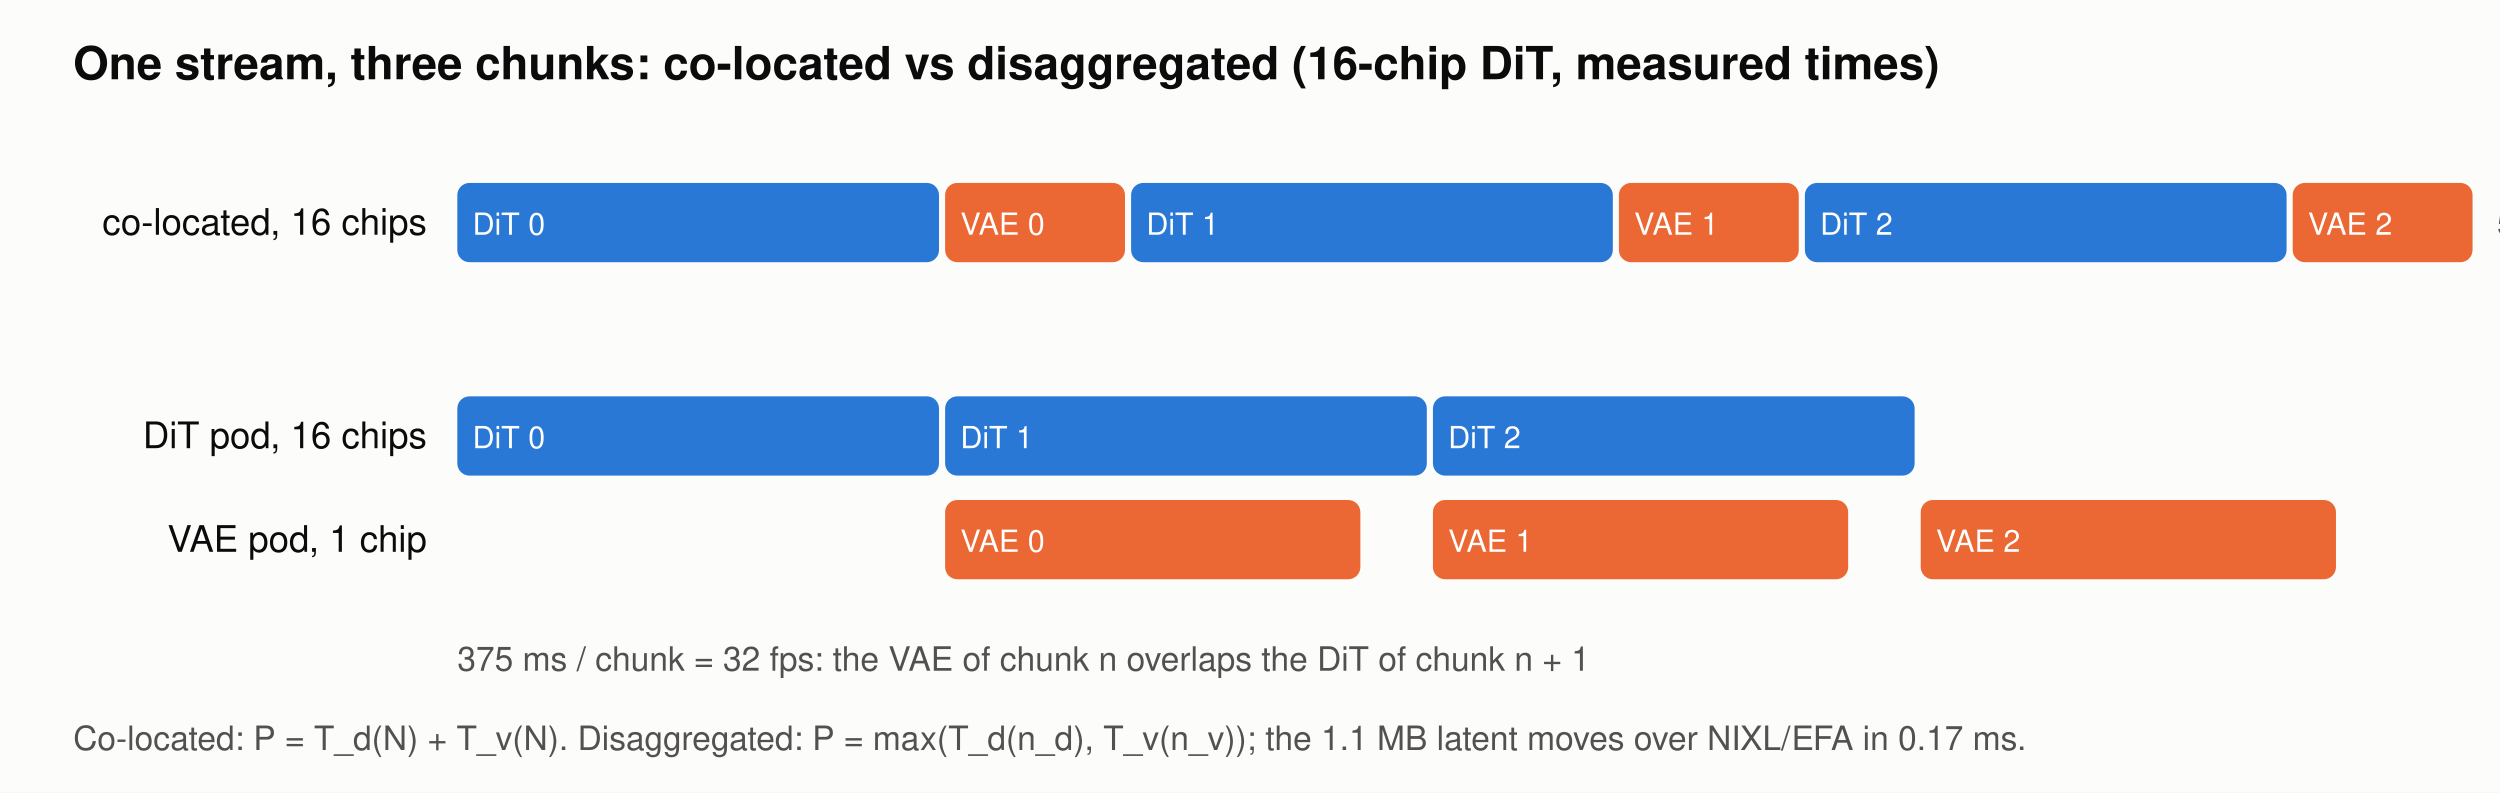
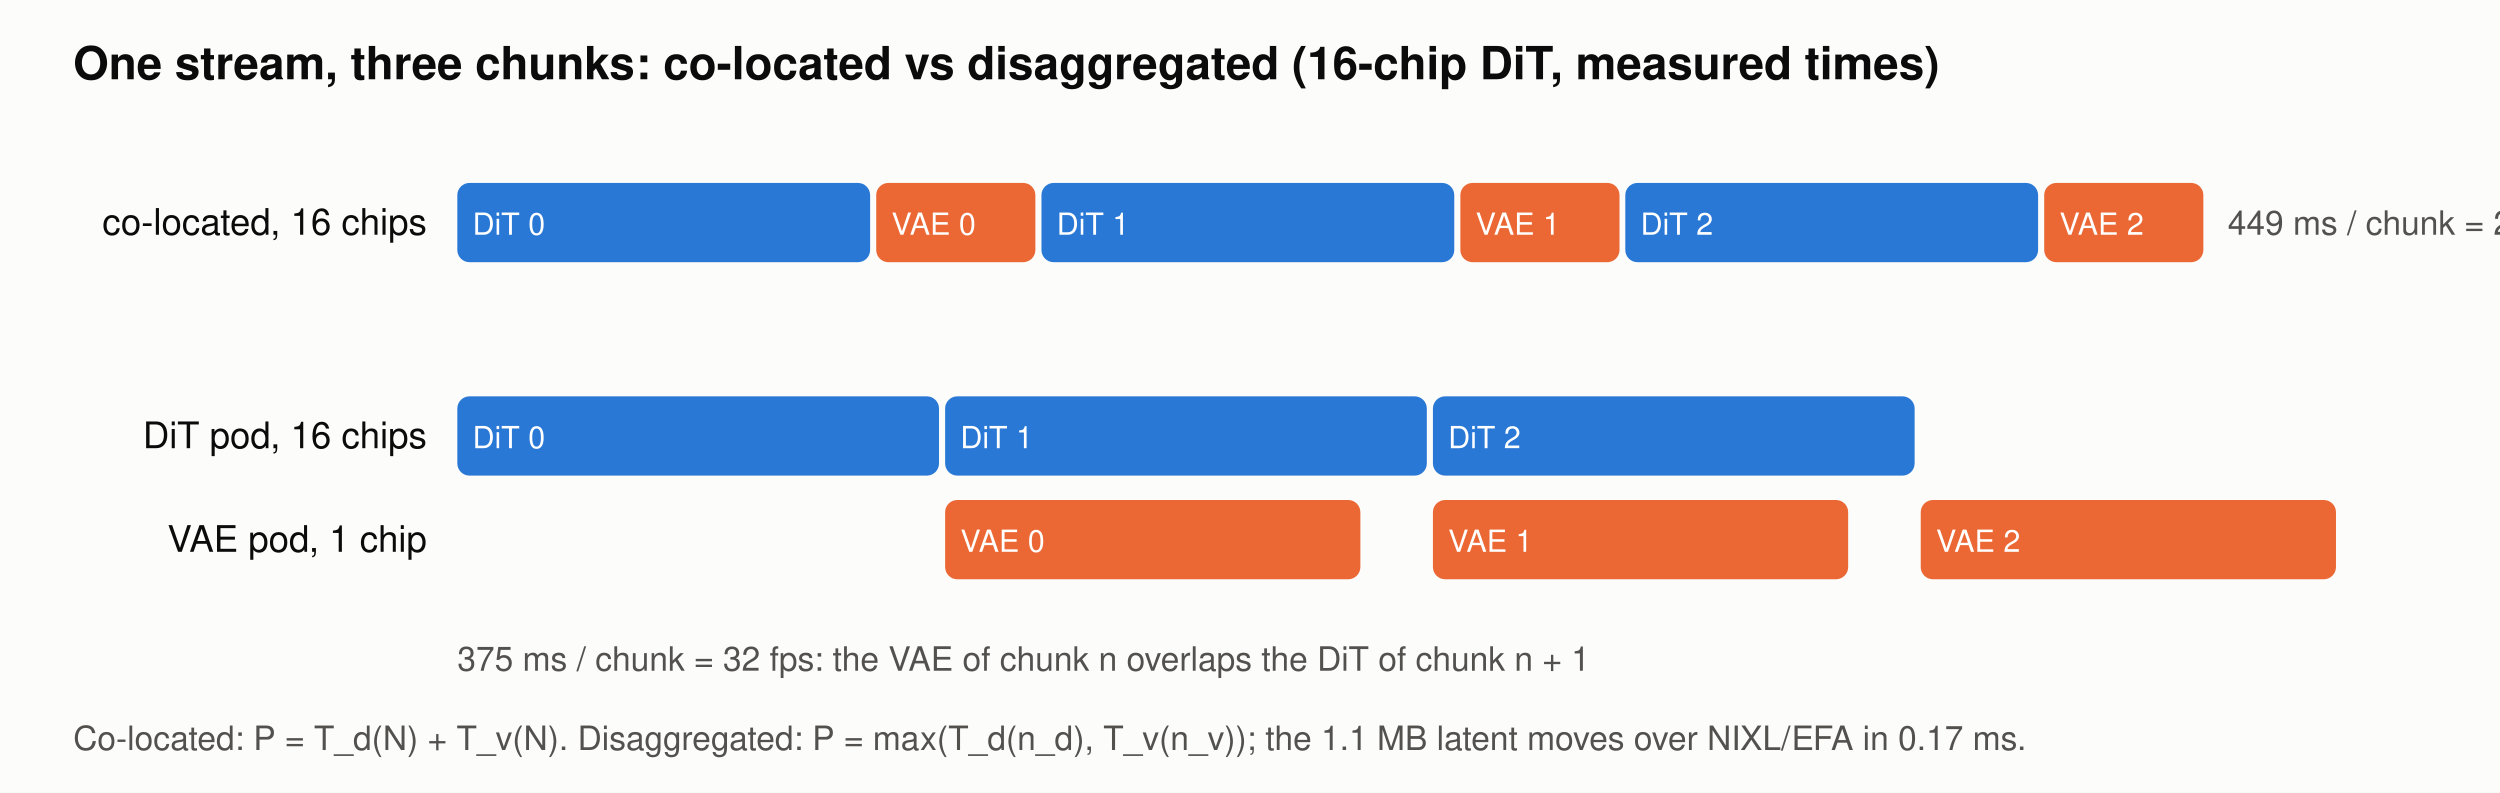
<svg xmlns="http://www.w3.org/2000/svg" width="820" height="260" viewBox="0 0 820 260" font-family="Helvetica, Arial, sans-serif">
  <rect width="820" height="260" fill="#fcfcfb" />
  <text x="24" y="26" font-size="15" font-weight="600" fill="#0b0b0b">One stream, three chunks: co-located vs disaggregated (16-chip DiT, measured times)</text>
  <text x="140" y="77" font-size="12" text-anchor="end" fill="#0b0b0b">co-located, 16 chips</text>
-   <rect x="150.0" y="60" width="158.0" height="26" rx="4" fill="#2a78d6" />
+   <rect x="150.0" y="60" width="135.4" height="26" rx="4" fill="#2a78d6" />
  <text x="155.0" y="77" font-size="10" fill="#ffffff">DiT 0</text>
-   <rect x="310.0" y="60" width="59.0" height="26" rx="4" fill="#eb6834" />
-   <text x="315.0" y="77" font-size="10" fill="#ffffff">VAE 0</text>
-   <rect x="371.0" y="60" width="158.0" height="26" rx="4" fill="#2a78d6" />
-   <text x="376.0" y="77" font-size="10" fill="#ffffff">DiT 1</text>
-   <rect x="531.0" y="60" width="59.0" height="26" rx="4" fill="#eb6834" />
-   <text x="536.0" y="77" font-size="10" fill="#ffffff">VAE 1</text>
-   <rect x="592.0" y="60" width="158.0" height="26" rx="4" fill="#2a78d6" />
-   <text x="597.0" y="77" font-size="10" fill="#ffffff">DiT 2</text>
-   <rect x="752.0" y="60" width="59.0" height="26" rx="4" fill="#eb6834" />
-   <text x="757.0" y="77" font-size="10" fill="#ffffff">VAE 2</text>
-   <text x="819.0" y="77" font-size="11" fill="#52514e">518 ms / chunk = 23 fps</text>
+   <rect x="287.4" y="60" width="52.2" height="26" rx="4" fill="#eb6834" />
+   <text x="292.4" y="77" font-size="10" fill="#ffffff">VAE 0</text>
+   <rect x="341.6" y="60" width="135.4" height="26" rx="4" fill="#2a78d6" />
+   <text x="346.6" y="77" font-size="10" fill="#ffffff">DiT 1</text>
+   <rect x="479.0" y="60" width="52.2" height="26" rx="4" fill="#eb6834" />
+   <text x="484.0" y="77" font-size="10" fill="#ffffff">VAE 1</text>
+   <rect x="533.1" y="60" width="135.4" height="26" rx="4" fill="#2a78d6" />
+   <text x="538.1" y="77" font-size="10" fill="#ffffff">DiT 2</text>
+   <rect x="670.5" y="60" width="52.2" height="26" rx="4" fill="#eb6834" />
+   <text x="675.5" y="77" font-size="10" fill="#ffffff">VAE 2</text>
+   <text x="730.7" y="77" font-size="11" fill="#52514e">449 ms / chunk = 26.7 fps</text>
  <text x="140" y="147" font-size="12" text-anchor="end" fill="#0b0b0b">DiT pod, 16 chips</text>
  <text x="140" y="181" font-size="12" text-anchor="end" fill="#0b0b0b">VAE pod, 1 chip</text>
  <rect x="150.0" y="130" width="158.0" height="26" rx="4" fill="#2a78d6" />
  <text x="155.0" y="147" font-size="10" fill="#ffffff">DiT 0</text>
  <rect x="310.0" y="164" width="136.2" height="26" rx="4" fill="#eb6834" />
  <text x="315.0" y="181" font-size="10" fill="#ffffff">VAE 0</text>
  <rect x="310.0" y="130" width="158.0" height="26" rx="4" fill="#2a78d6" />
  <text x="315.0" y="147" font-size="10" fill="#ffffff">DiT 1</text>
  <rect x="470.0" y="164" width="136.2" height="26" rx="4" fill="#eb6834" />
  <text x="475.0" y="181" font-size="10" fill="#ffffff">VAE 1</text>
  <rect x="470.0" y="130" width="158.0" height="26" rx="4" fill="#2a78d6" />
  <text x="475.0" y="147" font-size="10" fill="#ffffff">DiT 2</text>
  <rect x="630.0" y="164" width="136.2" height="26" rx="4" fill="#eb6834" />
  <text x="635.0" y="181" font-size="10" fill="#ffffff">VAE 2</text>
  <text x="150" y="220" font-size="11" fill="#52514e">375 ms / chunk = 32 fps: the VAE of chunk n overlaps the DiT of chunk n + 1</text>
  <text x="24" y="246" font-size="11" fill="#52514e">Co-located: P = T_d(N) + T_v(N). Disaggregated: P = max(T_d(n_d), T_v(n_v)); the 1.1 MB latent moves over NIXL/EFA in 0.17 ms.</text>
</svg>
